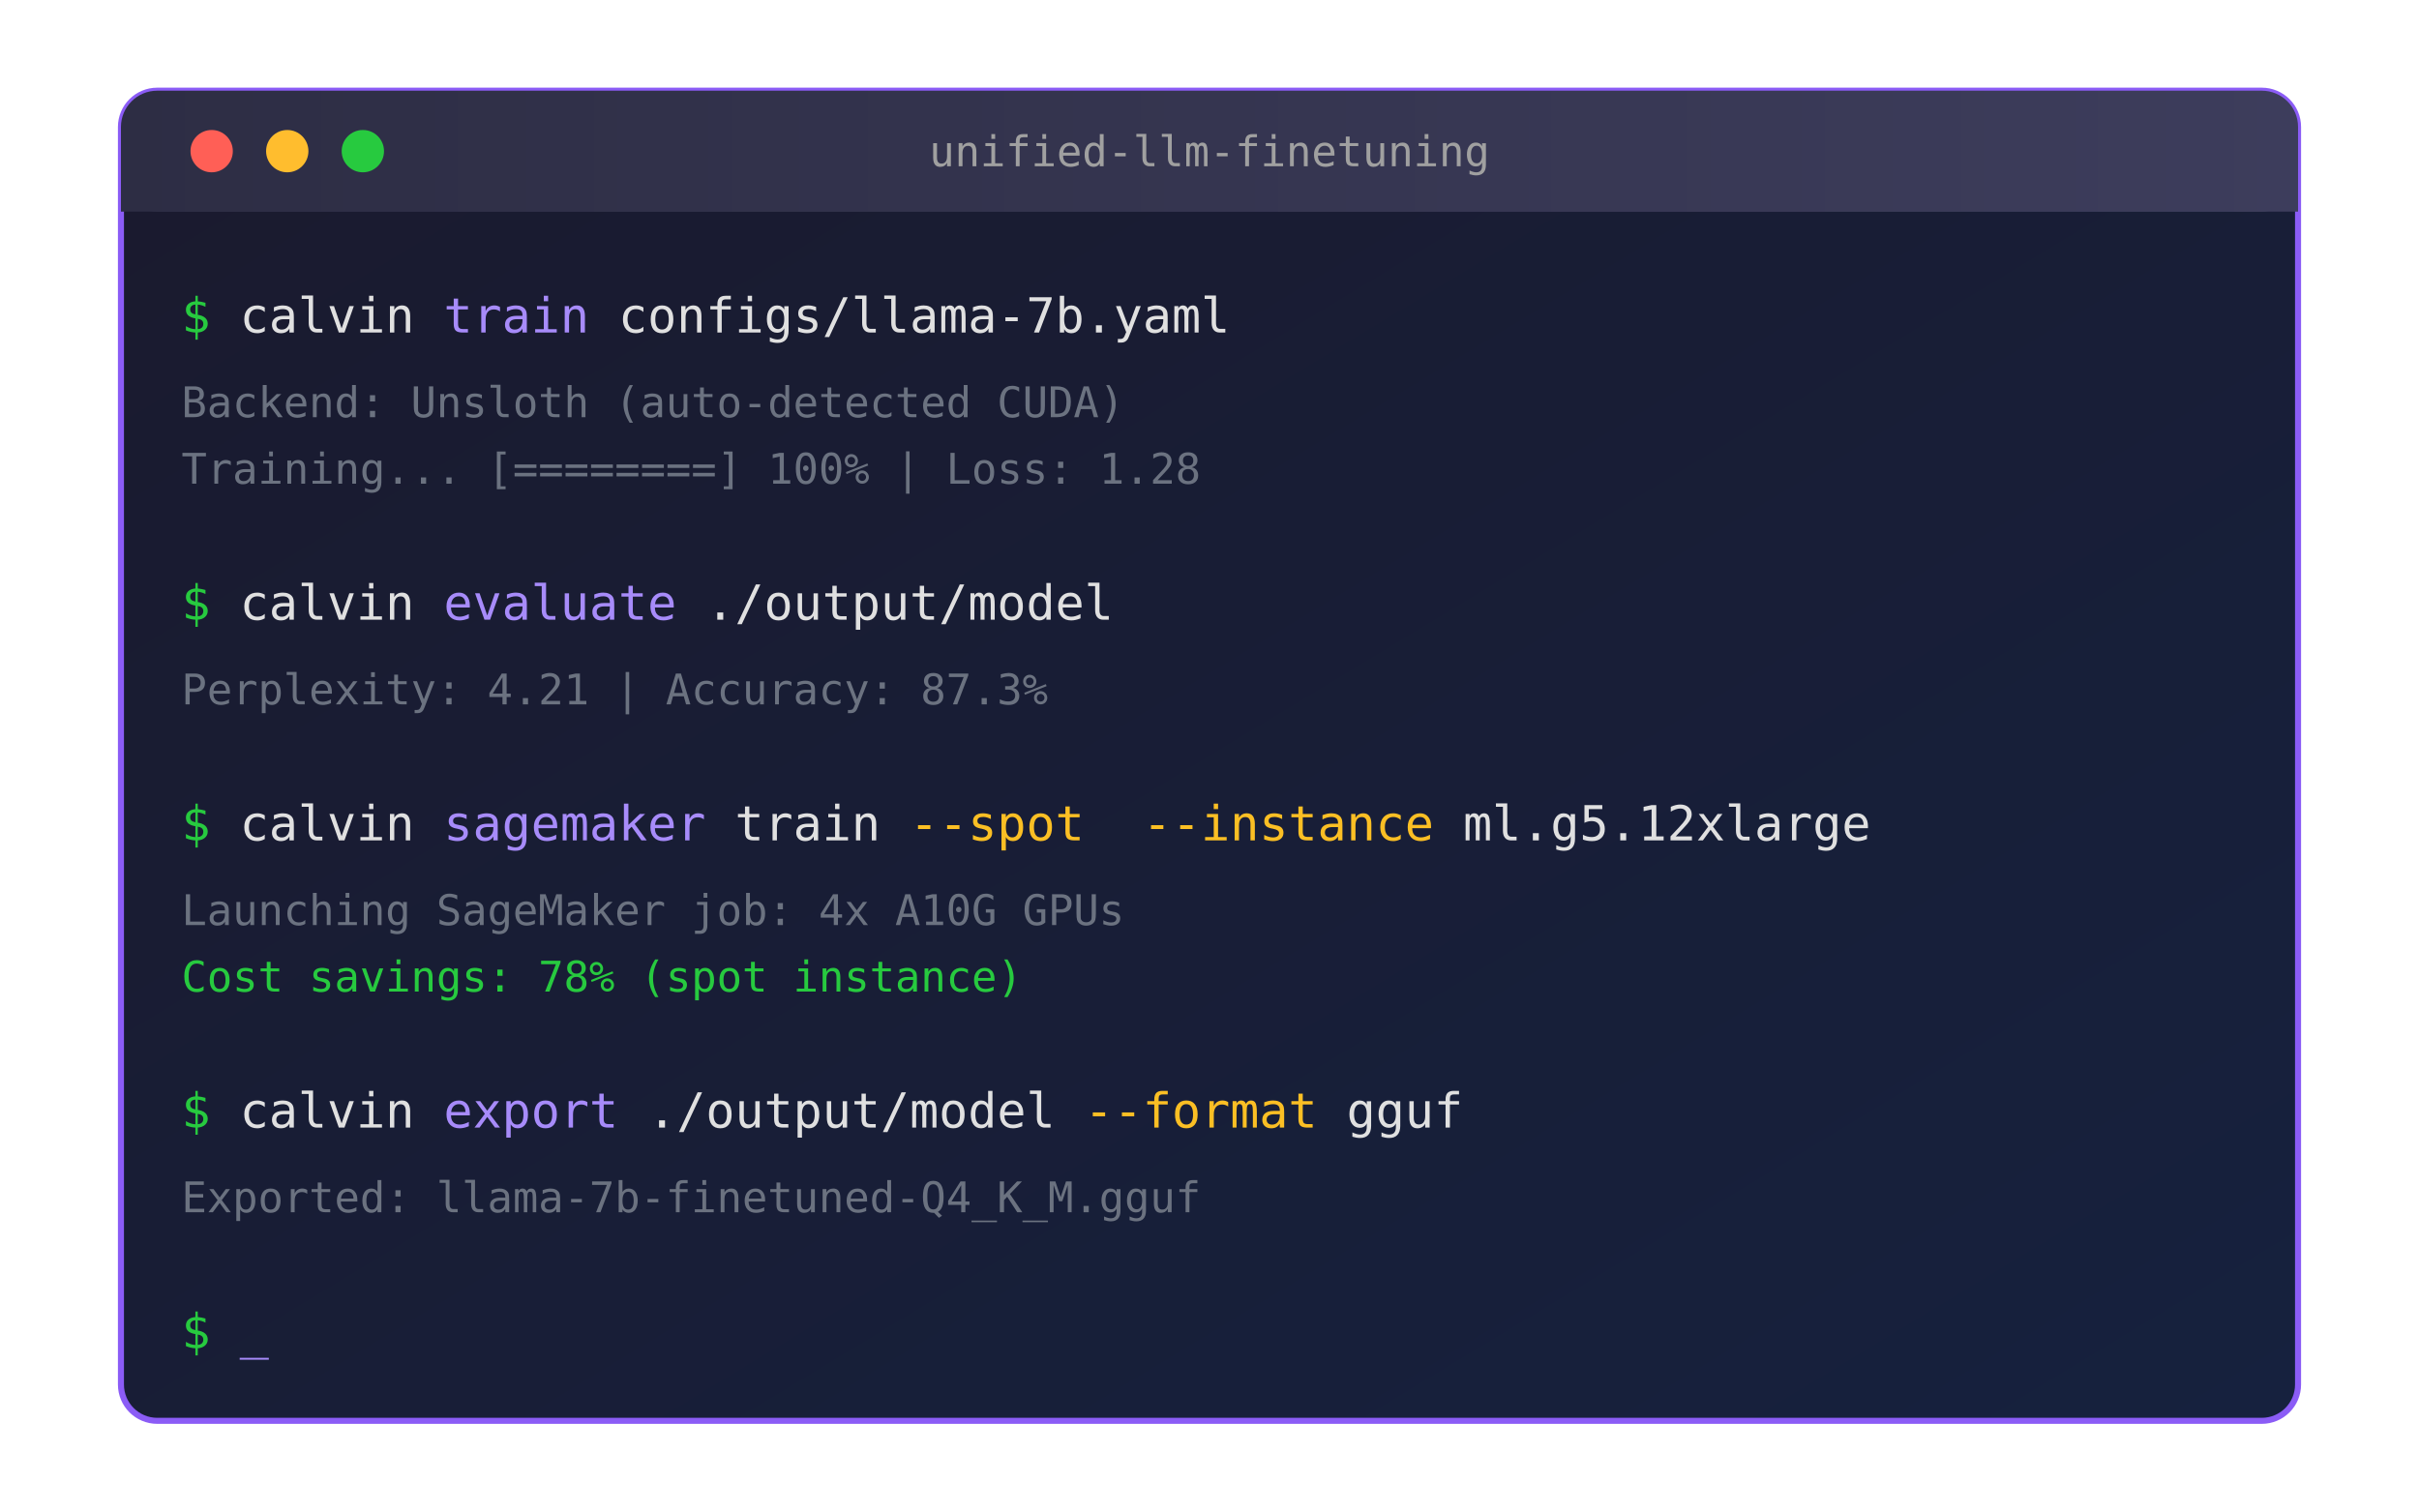
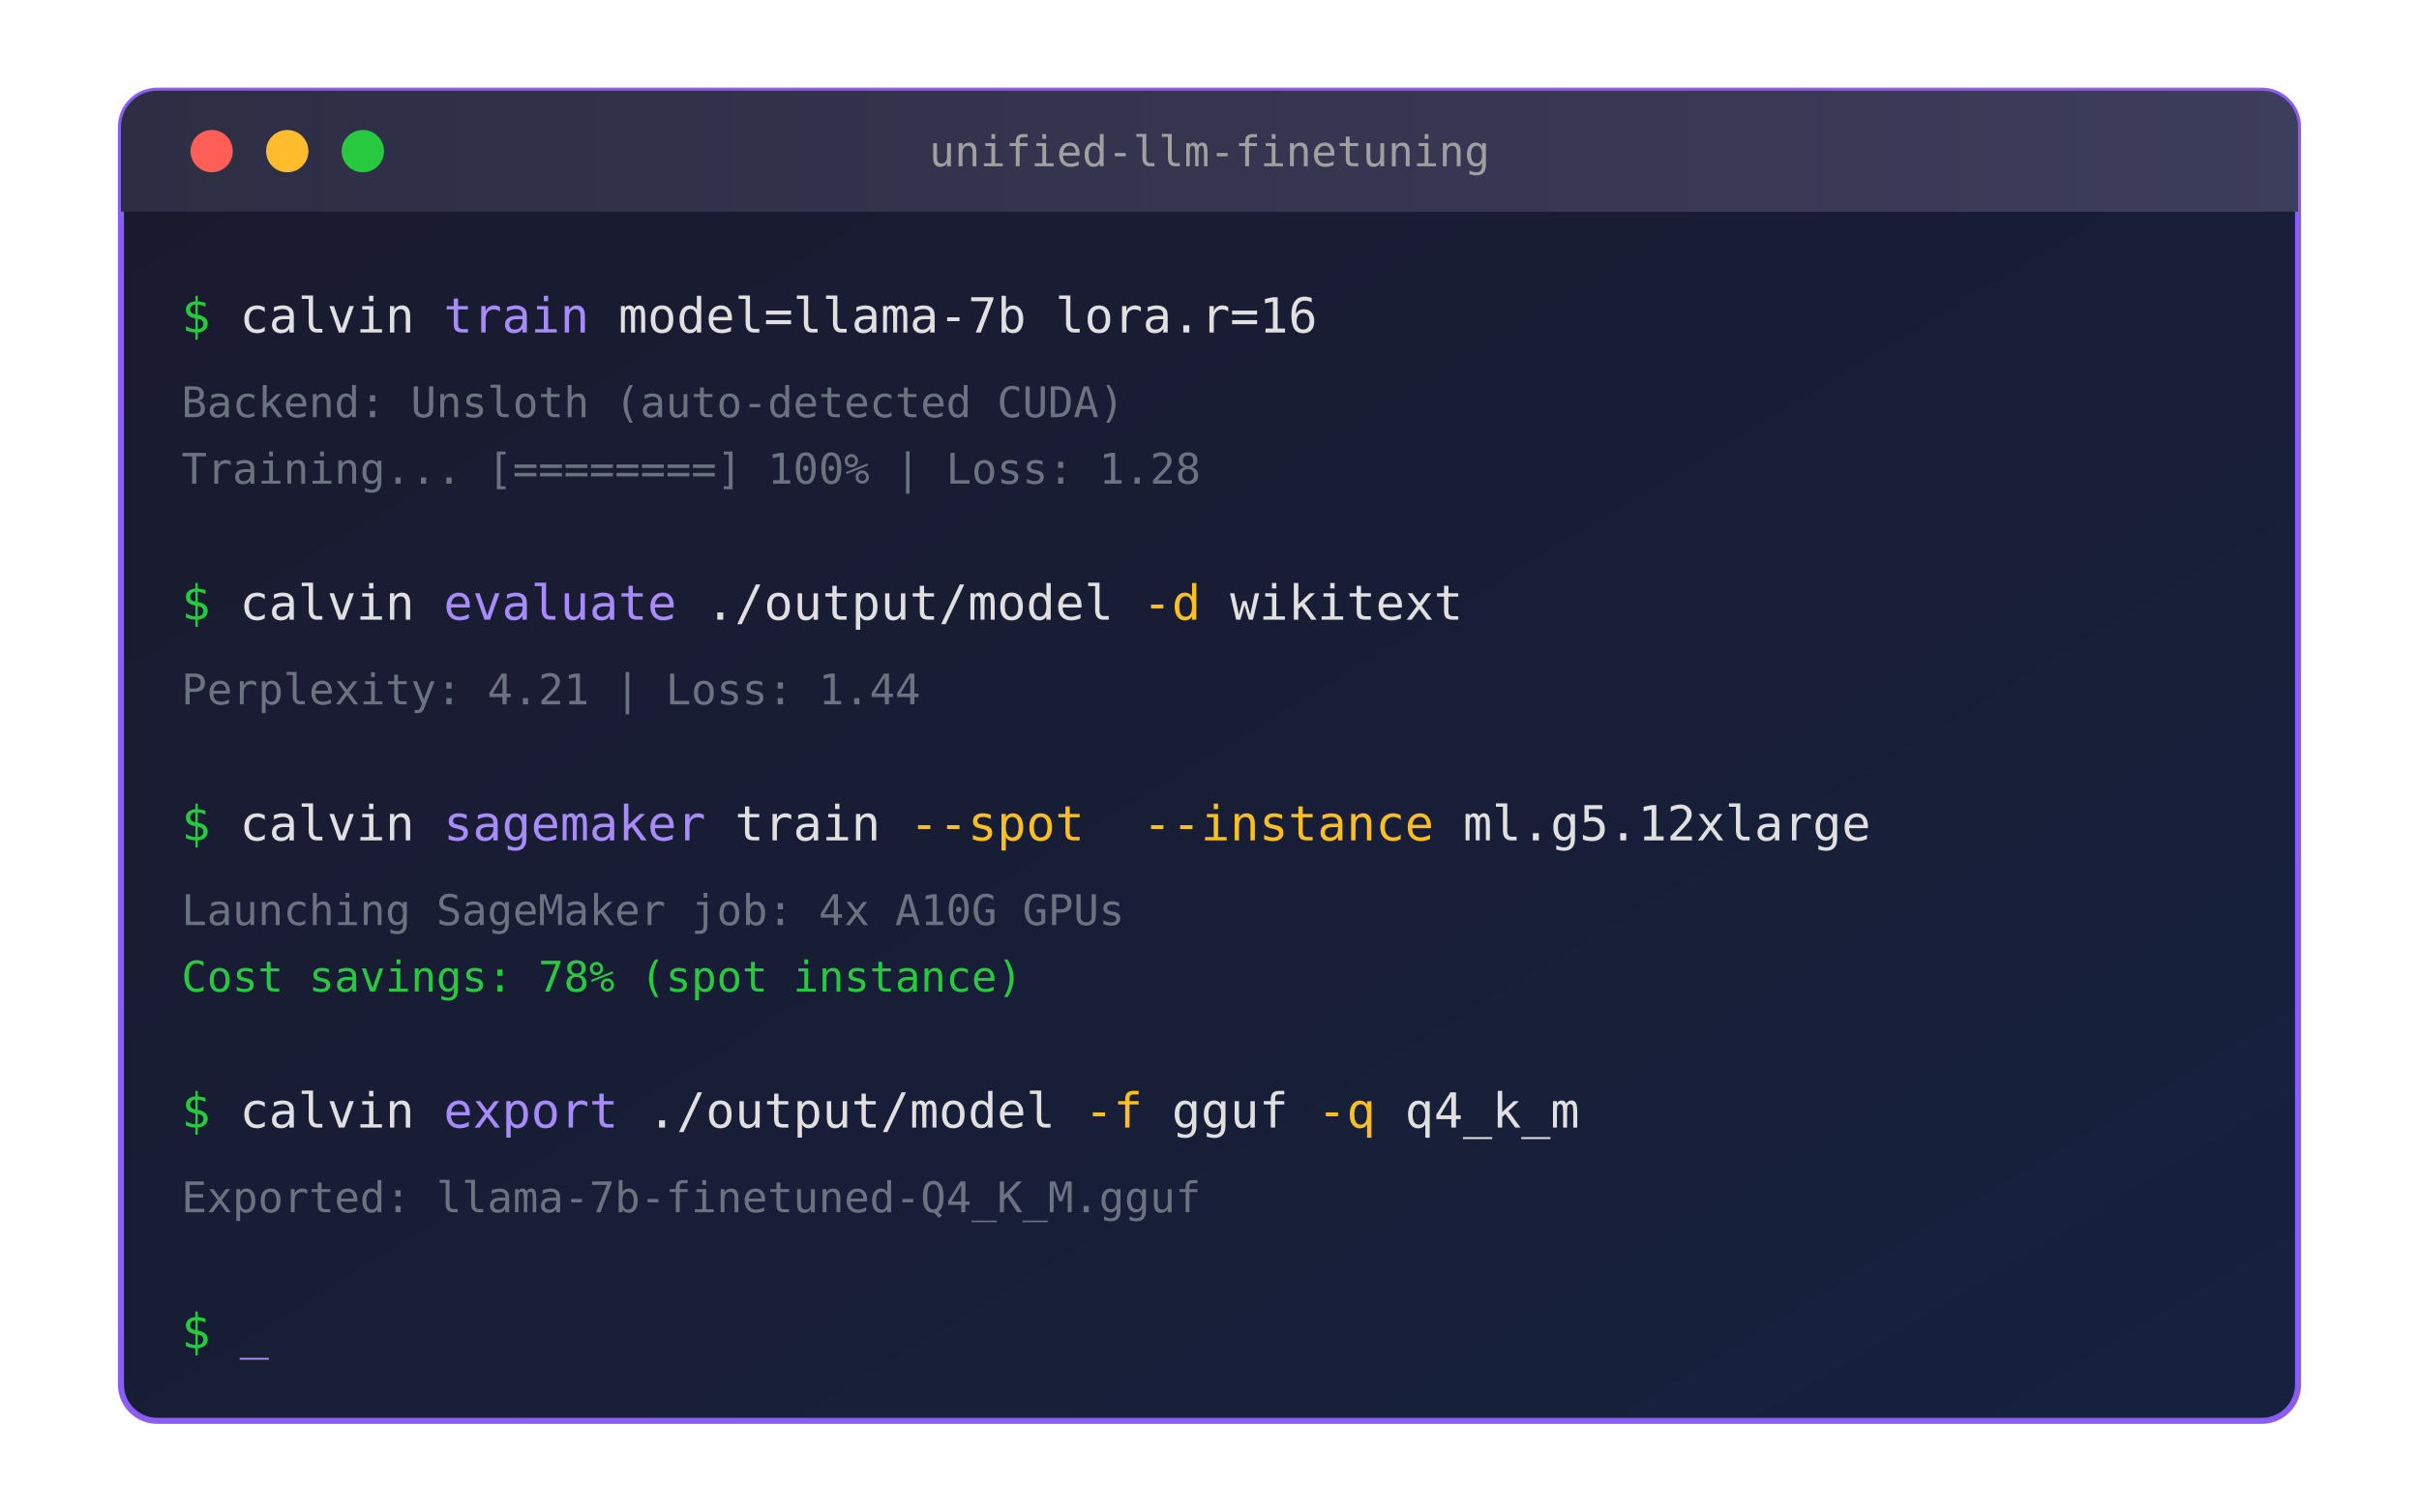
<svg xmlns="http://www.w3.org/2000/svg" viewBox="0 0 800 500">
  <defs>
    <linearGradient id="terminalBg" x1="0%" y1="0%" x2="100%" y2="100%">
      <stop offset="0%" style="stop-color:#1a1a2e;stop-opacity:1" />
      <stop offset="100%" style="stop-color:#16213e;stop-opacity:1" />
    </linearGradient>
    <linearGradient id="headerBg" x1="0%" y1="0%" x2="100%" y2="0%">
      <stop offset="0%" style="stop-color:#2d2d44;stop-opacity:1" />
      <stop offset="100%" style="stop-color:#3d3d5c;stop-opacity:1" />
    </linearGradient>
  </defs>
  <rect x="40" y="30" width="720" height="440" rx="12" ry="12" fill="url(#terminalBg)" stroke="#8b5cf6" stroke-width="2" />
  <rect x="40" y="30" width="720" height="40" rx="12" ry="12" fill="url(#headerBg)" />
  <rect x="40" y="58" width="720" height="12" fill="url(#headerBg)" />
  <circle cx="70" cy="50" r="7" fill="#ff5f56" />
  <circle cx="95" cy="50" r="7" fill="#ffbd2e" />
  <circle cx="120" cy="50" r="7" fill="#27ca3f" />
  <text x="400" y="55" font-family="SF Mono, Monaco, Consolas, monospace" font-size="14" fill="#a0a0a0" text-anchor="middle">unified-llm-finetuning</text>
  <text x="60" y="110" font-family="SF Mono, Monaco, Consolas, monospace" font-size="16">
    <tspan fill="#27ca3f">$</tspan>
    <tspan fill="#e0e0e0"> calvin </tspan>
    <tspan fill="#a78bfa">train</tspan>
-     <tspan fill="#e0e0e0"> configs/llama-7b.yaml</tspan>
+     <tspan fill="#e0e0e0"> model=llama-7b lora.r=16</tspan>
  </text>
  <text x="60" y="138" font-family="SF Mono, Monaco, Consolas, monospace" font-size="14" fill="#6b7280">
    <tspan>Backend: Unsloth (auto-detected CUDA)</tspan>
  </text>
  <text x="60" y="160" font-family="SF Mono, Monaco, Consolas, monospace" font-size="14" fill="#6b7280">
    <tspan>Training... [========] 100% | Loss: 1.28</tspan>
  </text>
  <text x="60" y="205" font-family="SF Mono, Monaco, Consolas, monospace" font-size="16">
    <tspan fill="#27ca3f">$</tspan>
    <tspan fill="#e0e0e0"> calvin </tspan>
    <tspan fill="#a78bfa">evaluate</tspan>
-     <tspan fill="#e0e0e0"> ./output/model</tspan>
+     <tspan fill="#e0e0e0"> ./output/model </tspan>
+     <tspan fill="#fbbf24">-d</tspan>
+     <tspan fill="#e0e0e0"> wikitext</tspan>
  </text>
  <text x="60" y="233" font-family="SF Mono, Monaco, Consolas, monospace" font-size="14" fill="#6b7280">
-     <tspan>Perplexity: 4.21 | Accuracy: 87.3%</tspan>
+     <tspan>Perplexity: 4.21 | Loss: 1.44</tspan>
  </text>
  <text x="60" y="278" font-family="SF Mono, Monaco, Consolas, monospace" font-size="16">
    <tspan fill="#27ca3f">$</tspan>
    <tspan fill="#e0e0e0"> calvin </tspan>
    <tspan fill="#a78bfa">sagemaker</tspan>
    <tspan fill="#e0e0e0"> train </tspan>
    <tspan fill="#fbbf24">--spot</tspan>
    <tspan fill="#e0e0e0"> </tspan>
    <tspan fill="#fbbf24">--instance</tspan>
    <tspan fill="#e0e0e0"> ml.g5.12xlarge</tspan>
  </text>
  <text x="60" y="306" font-family="SF Mono, Monaco, Consolas, monospace" font-size="14" fill="#6b7280">
    <tspan>Launching SageMaker job: 4x A10G GPUs</tspan>
  </text>
  <text x="60" y="328" font-family="SF Mono, Monaco, Consolas, monospace" font-size="14" fill="#27ca3f">
    <tspan>Cost savings: 78% (spot instance)</tspan>
  </text>
  <text x="60" y="373" font-family="SF Mono, Monaco, Consolas, monospace" font-size="16">
    <tspan fill="#27ca3f">$</tspan>
    <tspan fill="#e0e0e0"> calvin </tspan>
    <tspan fill="#a78bfa">export</tspan>
    <tspan fill="#e0e0e0"> ./output/model </tspan>
-     <tspan fill="#fbbf24">--format</tspan>
-     <tspan fill="#e0e0e0"> gguf</tspan>
+     <tspan fill="#fbbf24">-f</tspan>
+     <tspan fill="#e0e0e0"> gguf </tspan>
+     <tspan fill="#fbbf24">-q</tspan>
+     <tspan fill="#e0e0e0"> q4_k_m</tspan>
  </text>
  <text x="60" y="401" font-family="SF Mono, Monaco, Consolas, monospace" font-size="14" fill="#6b7280">
    <tspan>Exported: llama-7b-finetuned-Q4_K_M.gguf</tspan>
  </text>
  <text x="60" y="446" font-family="SF Mono, Monaco, Consolas, monospace" font-size="16">
    <tspan fill="#27ca3f">$</tspan>
    <tspan fill="#a78bfa">_</tspan>
  </text>
</svg>
